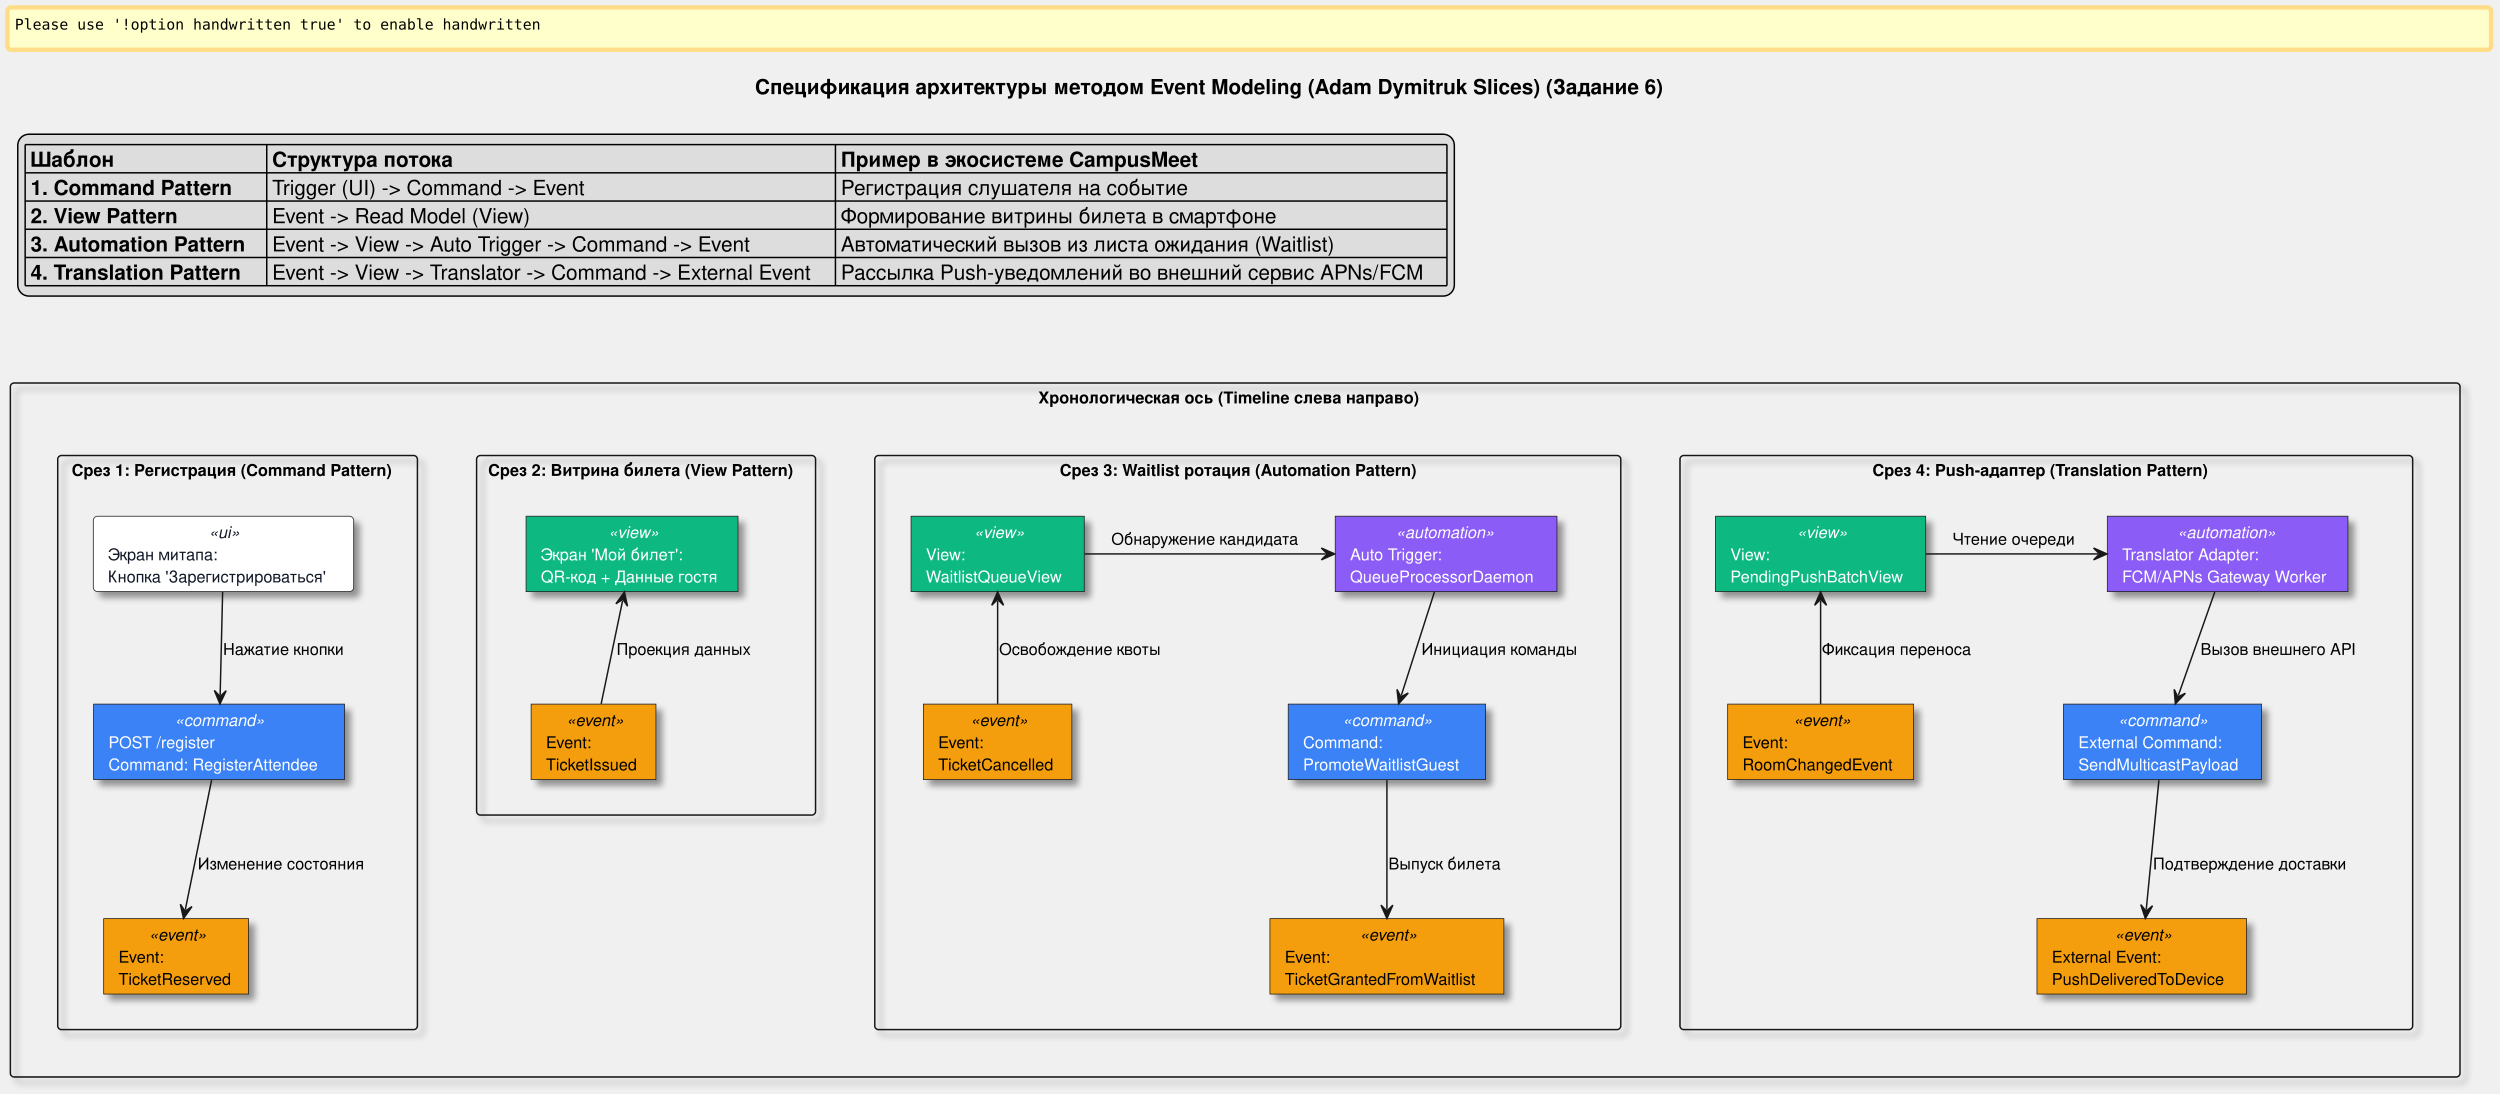
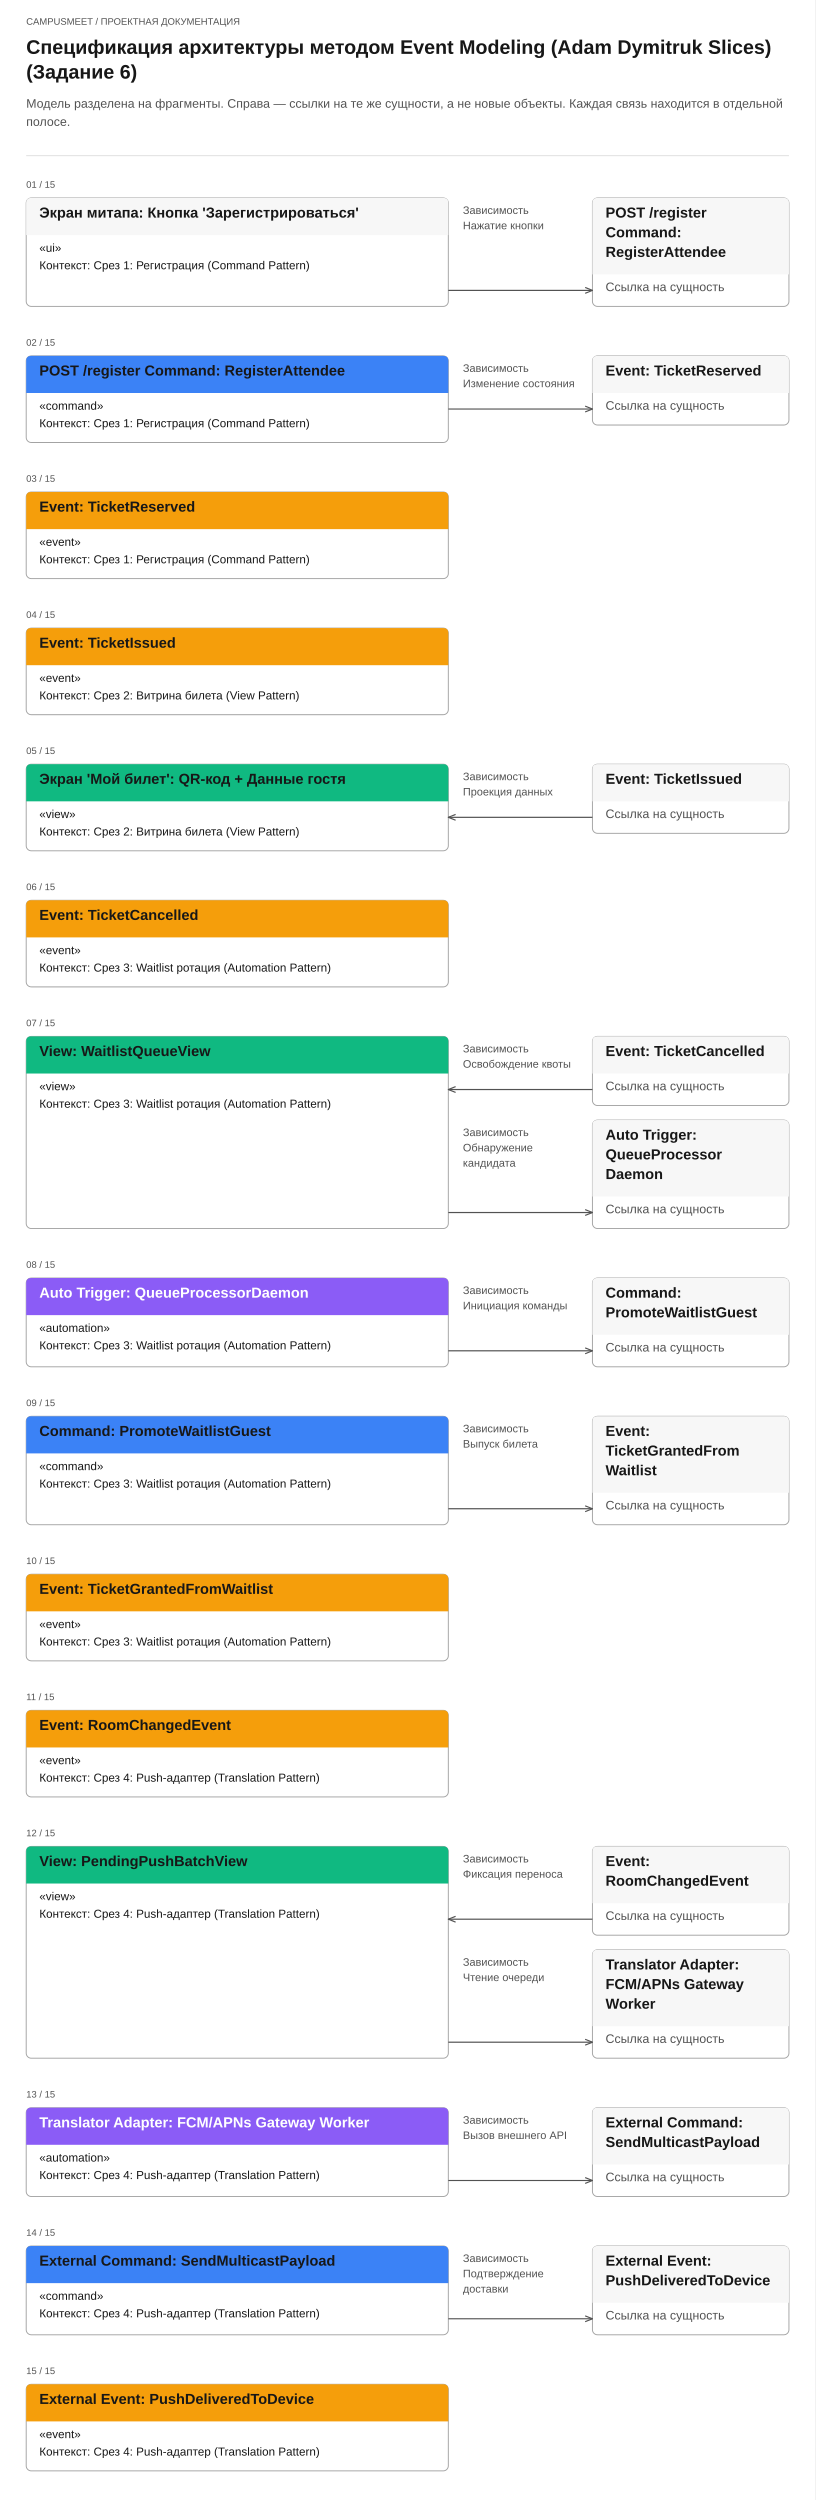
- <svg xmlns="http://www.w3.org/2000/svg" contentStyleType="text/css" data-diagram-type="DESCRIPTION" height="739px" preserveAspectRatio="none" style="width:1689px;height:739px;background:#FFFFFF;" version="1.1" viewBox="0 0 1689 739" width="1689px" zoomAndPan="magnify">
-   <defs>
-     <filter height="300%" id="f1cz00x51yj31g" width="300%" x="-1" y="-1">
-       <feGaussianBlur result="blurOut" stdDeviation="2" />
-       <feColorMatrix in="blurOut" result="blurOut2" type="matrix" values="0 0 0 0 0 0 0 0 0 0 0 0 0 0 0 0 0 0 .4 0" />
-       <feOffset dx="4" dy="4" in="blurOut2" result="blurOut3" />
-       <feBlend in="SourceGraphic" in2="blurOut3" mode="normal" />
-     </filter>
-   </defs>
-   <g>
-     <rect fill="#FFFFCC" height="28.62" rx="2.5" ry="2.5" style="stroke:#FFDD88;stroke-width:3;" width="1678" x="5" y="5" />
-     <text fill="#000000" font-family="monospace" font-size="10" lengthAdjust="spacing" textLength="354" x="10" y="20">Please use '!option handwritten true' to enable handwritten</text>
-     <g class="title" data-source-line="40">
-       <text fill="#000000" font-family="'Helvetica, Arial, sans-serif'" font-size="14" font-weight="bold" lengthAdjust="spacing" textLength="639.84" x="510.08" y="63.586">Спецификация архитектуры методом Event Modeling (Adam Dymitruk Slices) (Задание 6)</text>
-     </g>
-     <g class="legend" data-source-line="42">
-       <rect fill="#DDDDDD" height="109.34" rx="7.5" ry="7.5" style="stroke:#000000;stroke-width:1;" width="970.55" x="12" y="90.688" />
-       <text fill="#000000" font-family="'Helvetica, Arial, sans-serif'" font-size="14" font-weight="bold" lengthAdjust="spacing" textLength="58.618" x="20.64" y="112.654">Шаблон</text>
-       <text fill="#000000" font-family="'Helvetica, Arial, sans-serif'" font-size="14" font-weight="bold" lengthAdjust="spacing" textLength="128.071" x="183.851" y="112.654">Структура потока</text>
-       <text fill="#000000" font-family="'Helvetica, Arial, sans-serif'" font-size="14" font-weight="bold" lengthAdjust="spacing" textLength="252.937" x="568.066" y="112.654">Пример в экосистеме CampusMeet</text>
-       <text fill="#000000" font-family="'Helvetica, Arial, sans-serif'" font-size="14" lengthAdjust="spacing" textLength="3.64" x="17" y="131.722"> </text>
-       <text fill="#000000" font-family="'Helvetica, Arial, sans-serif'" font-size="14" font-weight="bold" lengthAdjust="spacing" textLength="143.541" x="20.64" y="131.722">1. Command Pattern</text>
-       <text fill="#000000" font-family="'Helvetica, Arial, sans-serif'" font-size="14" lengthAdjust="spacing" textLength="3.64" x="164.181" y="131.722"> </text>
-       <text fill="#000000" font-family="'Helvetica, Arial, sans-serif'" font-size="14" lengthAdjust="spacing" textLength="219.799" x="183.851" y="131.722">Trigger (UI) -&gt; Command -&gt; Event</text>
-       <text fill="#000000" font-family="'Helvetica, Arial, sans-serif'" font-size="14" lengthAdjust="spacing" textLength="243.543" x="568.066" y="131.722">Регистрация слушателя на событие</text>
-       <text fill="#000000" font-family="'Helvetica, Arial, sans-serif'" font-size="14" lengthAdjust="spacing" textLength="3.64" x="17" y="150.79"> </text>
-       <text fill="#000000" font-family="'Helvetica, Arial, sans-serif'" font-size="14" font-weight="bold" lengthAdjust="spacing" textLength="105.798" x="20.64" y="150.79">2. View Pattern</text>
-       <text fill="#000000" font-family="'Helvetica, Arial, sans-serif'" font-size="14" lengthAdjust="spacing" textLength="3.64" x="126.438" y="150.79"> </text>
-       <text fill="#000000" font-family="'Helvetica, Arial, sans-serif'" font-size="14" lengthAdjust="spacing" textLength="177.239" x="183.851" y="150.79">Event -&gt; Read Model (View)</text>
-       <text fill="#000000" font-family="'Helvetica, Arial, sans-serif'" font-size="14" lengthAdjust="spacing" textLength="309.889" x="568.066" y="150.79">Формирование витрины билета в смартфоне</text>
-       <text fill="#000000" font-family="'Helvetica, Arial, sans-serif'" font-size="14" lengthAdjust="spacing" textLength="3.64" x="17" y="169.858"> </text>
-       <text fill="#000000" font-family="'Helvetica, Arial, sans-serif'" font-size="14" font-weight="bold" lengthAdjust="spacing" textLength="155.931" x="20.64" y="169.858">3. Automation Pattern</text>
-       <text fill="#000000" font-family="'Helvetica, Arial, sans-serif'" font-size="14" lengthAdjust="spacing" textLength="3.64" x="176.571" y="169.858"> </text>
-       <text fill="#000000" font-family="'Helvetica, Arial, sans-serif'" font-size="14" lengthAdjust="spacing" textLength="334.543" x="183.851" y="169.858">Event -&gt; View -&gt; Auto Trigger -&gt; Command -&gt; Event</text>
-       <text fill="#000000" font-family="'Helvetica, Arial, sans-serif'" font-size="14" lengthAdjust="spacing" textLength="352.687" x="568.066" y="169.858">Автоматический вызов из листа ожидания (Waitlist)</text>
-       <text fill="#000000" font-family="'Helvetica, Arial, sans-serif'" font-size="14" lengthAdjust="spacing" textLength="3.64" x="17" y="188.925"> </text>
-       <text fill="#000000" font-family="'Helvetica, Arial, sans-serif'" font-size="14" font-weight="bold" lengthAdjust="spacing" textLength="151.689" x="20.64" y="188.925">4. Translation Pattern</text>
-       <text fill="#000000" font-family="'Helvetica, Arial, sans-serif'" font-size="14" lengthAdjust="spacing" textLength="3.64" x="172.329" y="188.925"> </text>
-       <text fill="#000000" font-family="'Helvetica, Arial, sans-serif'" font-size="14" lengthAdjust="spacing" textLength="376.935" x="183.851" y="188.925">Event -&gt; View -&gt; Translator -&gt; Command -&gt; External Event</text>
-       <text fill="#000000" font-family="'Helvetica, Arial, sans-serif'" font-size="14" lengthAdjust="spacing" textLength="405.844" x="568.066" y="188.925">Рассылка Push-уведомлений во внешний сервис APNs/FCM</text>
-       <line style="stroke:#000000;stroke-width:1;" x1="17" x2="977.55" y1="97.688" y2="97.688" />
-       <line style="stroke:#000000;stroke-width:1;" x1="17" x2="977.55" y1="116.756" y2="116.756" />
-       <line style="stroke:#000000;stroke-width:1;" x1="17" x2="977.55" y1="135.824" y2="135.824" />
-       <line style="stroke:#000000;stroke-width:1;" x1="17" x2="977.55" y1="154.892" y2="154.892" />
-       <line style="stroke:#000000;stroke-width:1;" x1="17" x2="977.55" y1="173.96" y2="173.96" />
-       <line style="stroke:#000000;stroke-width:1;" x1="17" x2="977.55" y1="193.028" y2="193.028" />
-       <line style="stroke:#000000;stroke-width:1;" x1="17" x2="17" y1="97.688" y2="193.028" />
-       <line style="stroke:#000000;stroke-width:1;" x1="180.211" x2="180.211" y1="97.688" y2="193.028" />
-       <line style="stroke:#000000;stroke-width:1;" x1="564.426" x2="564.426" y1="97.688" y2="193.028" />
-       <line style="stroke:#000000;stroke-width:1;" x1="977.55" x2="977.55" y1="97.688" y2="193.028" />
-     </g>
-     <g class="cluster" data-qualified-name="............... ... .Timeline ..... ........" data-source-line="50" id="ent0002">
-       <rect fill="none" filter="url(#f1cz00x51yj31g)" height="468.84" rx="2.5" ry="2.5" style="stroke:#181818;stroke-width:1;" width="1655" x="7" y="258.757" />
-       <text fill="#000000" font-family="'Helvetica, Arial, sans-serif'" font-size="11" font-weight="bold" lengthAdjust="spacing" textLength="265.912" x="701.544" y="272.516">Хронологическая ось (Timeline слева направо)</text>
-     </g>
-     <g class="cluster" data-qualified-name="............... ... .Timeline ..... .........S1" data-source-line="53" id="ent0003">
-       <rect fill="none" filter="url(#f1cz00x51yj31g)" height="387.84" rx="2.5" ry="2.5" style="stroke:#181818;stroke-width:1;" width="243" x="39" y="307.757" />
-       <text fill="#000000" font-family="'Helvetica, Arial, sans-serif'" font-size="11" font-weight="bold" lengthAdjust="spacing" textLength="224.123" x="48.438" y="321.516">Срез 1: Регистрация (Command Pattern)</text>
-     </g>
-     <g class="cluster" data-qualified-name="............... ... .Timeline ..... .........S2" data-source-line="63" id="ent0009">
-       <rect fill="none" filter="url(#f1cz00x51yj31g)" height="242.89" rx="2.5" ry="2.5" style="stroke:#181818;stroke-width:1;" width="229" x="322" y="307.757" />
-       <text fill="#000000" font-family="'Helvetica, Arial, sans-serif'" font-size="11" font-weight="bold" lengthAdjust="spacing" textLength="213.421" x="329.79" y="321.516">Срез 2: Витрина билета (View Pattern)</text>
-     </g>
-     <g class="cluster" data-qualified-name="............... ... .Timeline ..... .........S3" data-source-line="71" id="ent0014">
-       <rect fill="none" filter="url(#f1cz00x51yj31g)" height="387.84" rx="2.5" ry="2.5" style="stroke:#181818;stroke-width:1;" width="504" x="591" y="307.757" />
-       <text fill="#000000" font-family="'Helvetica, Arial, sans-serif'" font-size="11" font-weight="bold" lengthAdjust="spacing" textLength="254.021" x="715.989" y="321.516">Срез 3: Waitlist ротация (Automation Pattern)</text>
-     </g>
-     <g class="cluster" data-qualified-name="............... ... .Timeline ..... .........S4" data-source-line="85" id="ent0025">
-       <rect fill="none" filter="url(#f1cz00x51yj31g)" height="387.84" rx="2.5" ry="2.5" style="stroke:#181818;stroke-width:1;" width="495" x="1135" y="307.757" />
-       <text fill="#000000" font-family="'Helvetica, Arial, sans-serif'" font-size="11" font-weight="bold" lengthAdjust="spacing" textLength="234.936" x="1265.032" y="321.516">Срез 4: Push-адаптер (Translation Pattern)</text>
-     </g>
-     <g class="entity" data-qualified-name="............... ... .Timeline ..... .........S1.UI1" data-source-line="54" id="ent0004">
-       <rect fill="#FFFFFF" filter="url(#f1cz00x51yj31g)" height="50.946" rx="3" ry="3" style="stroke:#181818;stroke-width:0.5;" width="175.935" x="63.03" y="348.757" />
-       <text fill="#111827" font-family="'Helvetica, Arial, sans-serif'" font-size="11" font-style="italic" lengthAdjust="spacing" textLength="19.701" x="141.147" y="363.516">«ui»</text>
-       <text fill="#111827" font-family="'Helvetica, Arial, sans-serif'" font-size="11" lengthAdjust="spacing" textLength="77.615" x="73.03" y="378.498">Экран митапа:</text>
-       <text fill="#111827" font-family="'Helvetica, Arial, sans-serif'" font-size="11" lengthAdjust="spacing" textLength="155.935" x="73.03" y="393.48">Кнопка 'Зарегистрироваться'</text>
-     </g>
-     <g class="entity" data-qualified-name="............... ... .Timeline ..... .........S1.CMD1" data-source-line="55" id="ent0005">
-       <rect fill="#3B82F6" filter="url(#f1cz00x51yj31g)" height="50.946" style="stroke:#181818;stroke-width:0.5;" width="169.5" x="63.25" y="475.707" />
-       <text fill="#FFFFFF" font-family="'Helvetica, Arial, sans-serif'" font-size="11" font-style="italic" lengthAdjust="spacing" textLength="59.906" x="118.047" y="490.466">«command»</text>
-       <text fill="#FFFFFF" font-family="'Helvetica, Arial, sans-serif'" font-size="11" lengthAdjust="spacing" textLength="74.689" x="73.25" y="505.448">POST /register</text>
-       <text fill="#FFFFFF" font-family="'Helvetica, Arial, sans-serif'" font-size="11" lengthAdjust="spacing" textLength="149.5" x="73.25" y="520.43">Command: RegisterAttendee</text>
-     </g>
-     <g class="entity" data-qualified-name="............... ... .Timeline ..... .........S1.EVT1" data-source-line="56" id="ent0006">
-       <rect fill="#F59E0B" filter="url(#f1cz00x51yj31g)" height="50.946" style="stroke:#181818;stroke-width:0.5;" width="97.901" x="70.05" y="620.648" />
-       <text fill="#000000" font-family="'Helvetica, Arial, sans-serif'" font-size="11" font-style="italic" lengthAdjust="spacing" textLength="36.63" x="100.686" y="635.406">«event»</text>
-       <text fill="#000000" font-family="'Helvetica, Arial, sans-serif'" font-size="11" lengthAdjust="spacing" textLength="31.625" x="80.05" y="650.388">Event:</text>
-       <text fill="#000000" font-family="'Helvetica, Arial, sans-serif'" font-size="11" lengthAdjust="spacing" textLength="77.901" x="80.05" y="665.37">TicketReserved</text>
-     </g>
-     <g class="entity" data-qualified-name="............... ... .Timeline ..... .........S2.EVT2" data-source-line="64" id="ent0010">
-       <rect fill="#F59E0B" filter="url(#f1cz00x51yj31g)" height="50.946" style="stroke:#181818;stroke-width:0.5;" width="84.317" x="358.84" y="475.707" />
-       <text fill="#000000" font-family="'Helvetica, Arial, sans-serif'" font-size="11" font-style="italic" lengthAdjust="spacing" textLength="36.63" x="382.683" y="490.466">«event»</text>
-       <text fill="#000000" font-family="'Helvetica, Arial, sans-serif'" font-size="11" lengthAdjust="spacing" textLength="31.625" x="368.84" y="505.448">Event:</text>
-       <text fill="#000000" font-family="'Helvetica, Arial, sans-serif'" font-size="11" lengthAdjust="spacing" textLength="64.317" x="368.84" y="520.43">TicketIssued</text>
-     </g>
-     <g class="entity" data-qualified-name="............... ... .Timeline ..... .........S2.VIEW1" data-source-line="65" id="ent0011">
-       <rect fill="#10B981" filter="url(#f1cz00x51yj31g)" height="50.946" style="stroke:#181818;stroke-width:0.5;" width="143.188" x="355.41" y="348.757" />
-       <text fill="#FFFFFF" font-family="'Helvetica, Arial, sans-serif'" font-size="11" font-style="italic" lengthAdjust="spacing" textLength="31.911" x="411.049" y="363.516">«view»</text>
-       <text fill="#FFFFFF" font-family="'Helvetica, Arial, sans-serif'" font-size="11" lengthAdjust="spacing" textLength="100.506" x="365.41" y="378.498">Экран 'Мой билет':</text>
-       <text fill="#FFFFFF" font-family="'Helvetica, Arial, sans-serif'" font-size="11" lengthAdjust="spacing" textLength="123.188" x="365.41" y="393.48">QR-код + Данные гостя</text>
-     </g>
-     <g class="entity" data-qualified-name="............... ... .Timeline ..... .........S3.EVT3" data-source-line="72" id="ent0015">
-       <rect fill="#F59E0B" filter="url(#f1cz00x51yj31g)" height="50.946" style="stroke:#181818;stroke-width:0.5;" width="100.332" x="623.83" y="475.707" />
-       <text fill="#000000" font-family="'Helvetica, Arial, sans-serif'" font-size="11" font-style="italic" lengthAdjust="spacing" textLength="36.63" x="655.681" y="490.466">«event»</text>
-       <text fill="#000000" font-family="'Helvetica, Arial, sans-serif'" font-size="11" lengthAdjust="spacing" textLength="31.625" x="633.83" y="505.448">Event:</text>
-       <text fill="#000000" font-family="'Helvetica, Arial, sans-serif'" font-size="11" lengthAdjust="spacing" textLength="80.332" x="633.83" y="520.43">TicketCancelled</text>
-     </g>
-     <g class="entity" data-qualified-name="............... ... .Timeline ..... .........S3.VIEW2" data-source-line="73" id="ent0016">
-       <rect fill="#10B981" filter="url(#f1cz00x51yj31g)" height="50.946" style="stroke:#181818;stroke-width:0.5;" width="117.008" x="615.5" y="348.757" />
-       <text fill="#FFFFFF" font-family="'Helvetica, Arial, sans-serif'" font-size="11" font-style="italic" lengthAdjust="spacing" textLength="31.911" x="658.049" y="363.516">«view»</text>
-       <text fill="#FFFFFF" font-family="'Helvetica, Arial, sans-serif'" font-size="11" lengthAdjust="spacing" textLength="27.236" x="625.5" y="378.498">View:</text>
-       <text fill="#FFFFFF" font-family="'Helvetica, Arial, sans-serif'" font-size="11" lengthAdjust="spacing" textLength="97.008" x="625.5" y="393.48">WaitlistQueueView</text>
-     </g>
-     <g class="entity" data-qualified-name="............... ... .Timeline ..... .........S3.AUTO1" data-source-line="74" id="ent0017">
-       <rect fill="#8B5CF6" filter="url(#f1cz00x51yj31g)" height="50.946" style="stroke:#181818;stroke-width:0.5;" width="149.81" x="902.09" y="348.757" />
-       <text fill="#FFFFFF" font-family="'Helvetica, Arial, sans-serif'" font-size="11" font-style="italic" lengthAdjust="spacing" textLength="67.88" x="943.055" y="363.516">«automation»</text>
-       <text fill="#FFFFFF" font-family="'Helvetica, Arial, sans-serif'" font-size="11" lengthAdjust="spacing" textLength="68.034" x="912.09" y="378.498">Auto Trigger:</text>
-       <text fill="#FFFFFF" font-family="'Helvetica, Arial, sans-serif'" font-size="11" lengthAdjust="spacing" textLength="129.81" x="912.09" y="393.48">QueueProcessorDaemon</text>
-     </g>
-     <g class="entity" data-qualified-name="............... ... .Timeline ..... .........S3.CMD2" data-source-line="75" id="ent0018">
-       <rect fill="#3B82F6" filter="url(#f1cz00x51yj31g)" height="50.946" style="stroke:#181818;stroke-width:0.5;" width="133.343" x="870.33" y="475.707" />
-       <text fill="#FFFFFF" font-family="'Helvetica, Arial, sans-serif'" font-size="11" font-style="italic" lengthAdjust="spacing" textLength="59.906" x="907.049" y="490.466">«command»</text>
-       <text fill="#FFFFFF" font-family="'Helvetica, Arial, sans-serif'" font-size="11" lengthAdjust="spacing" textLength="56.859" x="880.33" y="505.448">Command:</text>
-       <text fill="#FFFFFF" font-family="'Helvetica, Arial, sans-serif'" font-size="11" lengthAdjust="spacing" textLength="113.343" x="880.33" y="520.43">PromoteWaitlistGuest</text>
-     </g>
-     <g class="entity" data-qualified-name="............... ... .Timeline ..... .........S3.EVT4" data-source-line="76" id="ent0019">
-       <rect fill="#F59E0B" filter="url(#f1cz00x51yj31g)" height="50.946" style="stroke:#181818;stroke-width:0.5;" width="158.06" x="857.97" y="620.648" />
-       <text fill="#000000" font-family="'Helvetica, Arial, sans-serif'" font-size="11" font-style="italic" lengthAdjust="spacing" textLength="36.63" x="918.685" y="635.406">«event»</text>
-       <text fill="#000000" font-family="'Helvetica, Arial, sans-serif'" font-size="11" lengthAdjust="spacing" textLength="31.625" x="867.97" y="650.388">Event:</text>
-       <text fill="#000000" font-family="'Helvetica, Arial, sans-serif'" font-size="11" lengthAdjust="spacing" textLength="138.06" x="867.97" y="665.37">TicketGrantedFromWaitlist</text>
-     </g>
-     <g class="entity" data-qualified-name="............... ... .Timeline ..... .........S4.EVT5" data-source-line="86" id="ent0026">
-       <rect fill="#F59E0B" filter="url(#f1cz00x51yj31g)" height="50.946" style="stroke:#181818;stroke-width:0.5;" width="125.566" x="1167.22" y="475.707" />
-       <text fill="#000000" font-family="'Helvetica, Arial, sans-serif'" font-size="11" font-style="italic" lengthAdjust="spacing" textLength="36.63" x="1211.688" y="490.466">«event»</text>
-       <text fill="#000000" font-family="'Helvetica, Arial, sans-serif'" font-size="11" lengthAdjust="spacing" textLength="31.625" x="1177.22" y="505.448">Event:</text>
-       <text fill="#000000" font-family="'Helvetica, Arial, sans-serif'" font-size="11" lengthAdjust="spacing" textLength="105.566" x="1177.22" y="520.43">RoomChangedEvent</text>
-     </g>
-     <g class="entity" data-qualified-name="............... ... .Timeline ..... .........S4.VIEW3" data-source-line="87" id="ent0027">
-       <rect fill="#10B981" filter="url(#f1cz00x51yj31g)" height="50.946" style="stroke:#181818;stroke-width:0.5;" width="142" x="1159" y="348.757" />
-       <text fill="#FFFFFF" font-family="'Helvetica, Arial, sans-serif'" font-size="11" font-style="italic" lengthAdjust="spacing" textLength="31.911" x="1214.045" y="363.516">«view»</text>
-       <text fill="#FFFFFF" font-family="'Helvetica, Arial, sans-serif'" font-size="11" lengthAdjust="spacing" textLength="27.236" x="1169" y="378.498">View:</text>
-       <text fill="#FFFFFF" font-family="'Helvetica, Arial, sans-serif'" font-size="11" lengthAdjust="spacing" textLength="122" x="1169" y="393.48">PendingPushBatchView</text>
-     </g>
-     <g class="entity" data-qualified-name="............... ... .Timeline ..... .........S4.TRANS1" data-source-line="88" id="ent0028">
-       <rect fill="#8B5CF6" filter="url(#f1cz00x51yj31g)" height="50.946" style="stroke:#181818;stroke-width:0.5;" width="162.592" x="1423.7" y="348.757" />
-       <text fill="#FFFFFF" font-family="'Helvetica, Arial, sans-serif'" font-size="11" font-style="italic" lengthAdjust="spacing" textLength="67.88" x="1471.056" y="363.516">«automation»</text>
-       <text fill="#FFFFFF" font-family="'Helvetica, Arial, sans-serif'" font-size="11" lengthAdjust="spacing" textLength="100.33" x="1433.7" y="378.498">Translator Adapter:</text>
-       <text fill="#FFFFFF" font-family="'Helvetica, Arial, sans-serif'" font-size="11" lengthAdjust="spacing" textLength="142.592" x="1433.7" y="393.48">FCM/APNs Gateway Worker</text>
-     </g>
-     <g class="entity" data-qualified-name="............... ... .Timeline ..... .........S4.CMD3" data-source-line="89" id="ent0029">
-       <rect fill="#3B82F6" filter="url(#f1cz00x51yj31g)" height="50.946" style="stroke:#181818;stroke-width:0.5;" width="133.783" x="1394.11" y="475.707" />
-       <text fill="#FFFFFF" font-family="'Helvetica, Arial, sans-serif'" font-size="11" font-style="italic" lengthAdjust="spacing" textLength="59.906" x="1431.049" y="490.466">«command»</text>
-       <text fill="#FFFFFF" font-family="'Helvetica, Arial, sans-serif'" font-size="11" lengthAdjust="spacing" textLength="102.178" x="1404.11" y="505.448">External Command:</text>
-       <text fill="#FFFFFF" font-family="'Helvetica, Arial, sans-serif'" font-size="11" lengthAdjust="spacing" textLength="113.783" x="1404.11" y="520.43">SendMulticastPayload</text>
-     </g>
-     <g class="entity" data-qualified-name="............... ... .Timeline ..... .........S4.EVT6" data-source-line="90" id="ent0030">
-       <rect fill="#F59E0B" filter="url(#f1cz00x51yj31g)" height="50.946" style="stroke:#181818;stroke-width:0.5;" width="141.648" x="1376.18" y="620.648" />
-       <text fill="#000000" font-family="'Helvetica, Arial, sans-serif'" font-size="11" font-style="italic" lengthAdjust="spacing" textLength="36.63" x="1428.689" y="635.406">«event»</text>
-       <text fill="#000000" font-family="'Helvetica, Arial, sans-serif'" font-size="11" lengthAdjust="spacing" textLength="76.944" x="1386.18" y="650.388">External Event:</text>
-       <text fill="#000000" font-family="'Helvetica, Arial, sans-serif'" font-size="11" lengthAdjust="spacing" textLength="121.648" x="1386.18" y="665.37">PushDeliveredToDevice</text>
-     </g>
-     <g class="link" data-entity-1="ent0004" data-entity-2="ent0005" data-link-type="dependency" data-source-line="58" id="lnk7">
-       <path d="M150.41,399.918 C149.88,421.827 149.265,447.659 148.735,469.549" fill="none" id="UI1-to-CMD1" style="stroke:#181818;stroke-width:1;" />
-       <polygon fill="#181818" points="148.59,475.548,152.807,466.647,148.711,470.549,144.809,466.453,148.59,475.548" style="stroke:#181818;stroke-width:1;" />
-       <text fill="#000000" font-family="'Helvetica, Arial, sans-serif'" font-size="11" lengthAdjust="spacing" textLength="88.087" x="150.68" y="442.466">Нажатие кнопки</text>
-     </g>
-     <g class="link" data-entity-1="ent0005" data-entity-2="ent0006" data-link-type="dependency" data-source-line="59" id="lnk8">
-       <path d="M142.95,527.077 C137.63,553.317 130.483,588.497 125.183,614.627" fill="none" id="CMD1-to-EVT1" style="stroke:#181818;stroke-width:1;" />
-       <polygon fill="#181818" points="123.99,620.508,129.699,612.482,124.984,615.607,121.859,610.892,123.99,620.508" style="stroke:#181818;stroke-width:1;" />
-       <text fill="#000000" font-family="'Helvetica, Arial, sans-serif'" font-size="11" lengthAdjust="spacing" textLength="118.821" x="133.63" y="587.406">Изменение состояния</text>
-     </g>
-     <g class="link" data-entity-1="ent0011" data-entity-2="ent0010" data-link-type="dependency" data-source-line="67" id="lnk13">
-       <path d="M420.64,405.792 C416.09,427.702 410.68,453.658 406.13,475.548" fill="none" id="VIEW1-backto-EVT2" style="stroke:#181818;stroke-width:1;" />
-       <polygon fill="#181818" points="421.86,399.918,416.114,407.916,420.843,404.813,423.947,409.543,421.86,399.918" style="stroke:#181818;stroke-width:1;" />
-       <text fill="#000000" font-family="'Helvetica, Arial, sans-serif'" font-size="11" lengthAdjust="spacing" textLength="96.227" x="416.56" y="442.466">Проекция данных</text>
-     </g>
-     <g class="link" data-entity-1="ent0016" data-entity-2="ent0015" data-link-type="dependency" data-source-line="78" id="lnk21">
-       <path d="M674,405.918 C674,427.827 674,453.658 674,475.548" fill="none" id="VIEW2-backto-EVT3" style="stroke:#181818;stroke-width:1;" />
-       <polygon fill="#181818" points="674,399.918,670,408.918,674,404.918,678,408.918,674,399.918" style="stroke:#181818;stroke-width:1;" />
-       <text fill="#000000" font-family="'Helvetica, Arial, sans-serif'" font-size="11" lengthAdjust="spacing" textLength="115.268" x="675" y="442.466">Освобождение квоты</text>
-     </g>
-     <g class="link" data-entity-1="ent0016" data-entity-2="ent0017" data-link-type="dependency" data-source-line="79" id="lnk22">
-       <path d="M732.78,374.238 C780.97,374.238 843.49,374.238 895.69,374.238" fill="none" id="VIEW2-to-AUTO1" style="stroke:#181818;stroke-width:1;" />
-       <polygon fill="#181818" points="901.69,374.238,892.69,370.238,896.69,374.238,892.69,378.238,901.69,374.238" style="stroke:#181818;stroke-width:1;" />
-       <text fill="#000000" font-family="'Helvetica, Arial, sans-serif'" font-size="11" lengthAdjust="spacing" textLength="133.253" x="750.8" y="367.996">Обнаружение кандидата</text>
-     </g>
-     <g class="link" data-entity-1="ent0017" data-entity-2="ent0018" data-link-type="dependency" data-source-line="80" id="lnk23">
-       <path d="M969.1,399.918 C962.08,421.827 953.717,447.943 946.717,469.833" fill="none" id="AUTO1-to-CMD2" style="stroke:#181818;stroke-width:1;" />
-       <polygon fill="#181818" points="944.89,475.548,951.441,468.193,946.413,470.785,943.821,465.757,944.89,475.548" style="stroke:#181818;stroke-width:1;" />
-       <text fill="#000000" font-family="'Helvetica, Arial, sans-serif'" font-size="11" lengthAdjust="spacing" textLength="113.068" x="960.39" y="442.466">Инициация команды</text>
-     </g>
-     <g class="link" data-entity-1="ent0018" data-entity-2="ent0019" data-link-type="dependency" data-source-line="81" id="lnk24">
-       <path d="M937,527.077 C937,553.317 937,588.378 937,614.508" fill="none" id="CMD2-to-EVT4" style="stroke:#181818;stroke-width:1;" />
-       <polygon fill="#181818" points="937,620.508,941,611.508,937,615.508,933,611.508,937,620.508" style="stroke:#181818;stroke-width:1;" />
-       <text fill="#000000" font-family="'Helvetica, Arial, sans-serif'" font-size="11" lengthAdjust="spacing" textLength="79.034" x="938" y="587.406">Выпуск билета</text>
-     </g>
-     <g class="link" data-entity-1="ent0027" data-entity-2="ent0026" data-link-type="dependency" data-source-line="92" id="lnk32">
-       <path d="M1230,405.918 C1230,427.827 1230,453.658 1230,475.548" fill="none" id="VIEW3-backto-EVT5" style="stroke:#181818;stroke-width:1;" />
-       <polygon fill="#181818" points="1230,399.918,1226,408.918,1230,404.918,1234,408.918,1230,399.918" style="stroke:#181818;stroke-width:1;" />
-       <text fill="#000000" font-family="'Helvetica, Arial, sans-serif'" font-size="11" lengthAdjust="spacing" textLength="106.27" x="1231" y="442.466">Фиксация переноса</text>
-     </g>
-     <g class="link" data-entity-1="ent0027" data-entity-2="ent0028" data-link-type="dependency" data-source-line="93" id="lnk33">
-       <path d="M1301.18,374.238 C1338.58,374.238 1378.58,374.238 1417.42,374.238" fill="none" id="VIEW3-to-TRANS1" style="stroke:#181818;stroke-width:1;" />
-       <polygon fill="#181818" points="1423.42,374.238,1414.42,370.238,1418.42,374.238,1414.42,378.238,1423.42,374.238" style="stroke:#181818;stroke-width:1;" />
-       <text fill="#000000" font-family="'Helvetica, Arial, sans-serif'" font-size="11" lengthAdjust="spacing" textLength="86.415" x="1319.35" y="367.996">Чтение очереди</text>
-     </g>
-     <g class="link" data-entity-1="ent0028" data-entity-2="ent0029" data-link-type="dependency" data-source-line="94" id="lnk34">
-       <path d="M1496.31,399.918 C1488.59,421.827 1479.373,447.998 1471.663,469.888" fill="none" id="TRANS1-to-CMD3" style="stroke:#181818;stroke-width:1;" />
-       <polygon fill="#181818" points="1469.67,475.548,1476.433,468.387,1471.331,470.832,1468.887,465.73,1469.67,475.548" style="stroke:#181818;stroke-width:1;" />
-       <text fill="#000000" font-family="'Helvetica, Arial, sans-serif'" font-size="11" lengthAdjust="spacing" textLength="109.757" x="1486.63" y="442.466">Вызов внешнего API</text>
-     </g>
-     <g class="link" data-entity-1="ent0029" data-entity-2="ent0030" data-link-type="dependency" data-source-line="95" id="lnk35">
-       <path d="M1458.56,527.077 C1455.99,553.317 1452.555,588.406 1449.995,614.536" fill="none" id="CMD3-to-EVT6" style="stroke:#181818;stroke-width:1;" />
-       <polygon fill="#181818" points="1449.41,620.508,1454.268,611.94,1449.898,615.531,1446.307,611.16,1449.41,620.508" style="stroke:#181818;stroke-width:1;" />
-       <text fill="#000000" font-family="'Helvetica, Arial, sans-serif'" font-size="11" lengthAdjust="spacing" textLength="137.675" x="1454.58" y="587.406">Подтверждение доставки</text>
-     </g>
-   </g>
+ <svg xmlns="http://www.w3.org/2000/svg" width="1120" role="img" height="3435" viewBox="0 0 1120 3435" data-layout="fixed-lanes-v1">
+   <rect x="0" y="0" width="1120" height="3435" fill="white" />
+   <text x="36" y="34.0" font-family="Arial, Helvetica, sans-serif" font-size="13" fill="#525252">CAMPUSMEET / ПРОЕКТНАЯ ДОКУМЕНТАЦИЯ</text>
+   <text x="36" y="74" font-family="Arial, Helvetica, sans-serif" font-size="27" fill="#171717" font-weight="bold">Спецификация архитектуры методом Event Modeling (Adam Dymitruk Slices)</text>
+   <text x="36" y="108" font-family="Arial, Helvetica, sans-serif" font-size="27" fill="#171717" font-weight="bold">(Задание 6)</text>
+   <text x="36" y="148" font-family="Arial, Helvetica, sans-serif" font-size="17" fill="#525252">Модель разделена на фрагменты. Справа — ссылки на те же сущности, а не новые объекты. Каждая связь находится в отдельной</text>
+   <text x="36" y="173" font-family="Arial, Helvetica, sans-serif" font-size="17" fill="#525252">полосе.</text>
+   <line x1="36" y1="214" x2="1084" y2="214" stroke="#d4d4d4" />
+   <text x="36" y="258.0" font-family="Arial, Helvetica, sans-serif" font-size="13" fill="#525252">01 / 15</text>
+   <rect x="36" y="272" width="580" height="149" rx="7" fill="white" stroke="#a3a3a3" stroke-width="1.3" />
+   <path d="M 43,272 H 609 Q 616,272 616,279 V 323 H 36 V 279 Q 36,272 43,272" fill="#f7f7f7" />
+   <text x="54" y="299" font-family="Arial, Helvetica, sans-serif" font-size="20" fill="#171717" font-weight="bold">Экран митапа: Кнопка 'Зарегистрироваться'</text>
+   <text x="54" y="346" font-family="Arial, Helvetica, sans-serif" font-size="16" fill="#171717">«ui»</text>
+   <text x="54" y="370" font-family="Arial, Helvetica, sans-serif" font-size="16" fill="#171717">Контекст: Срез 1: Регистрация (Command Pattern)</text>
+   <rect x="814" y="272" width="270" height="149" rx="7" fill="white" stroke="#a3a3a3" stroke-width="1.3" />
+   <path d="M 821,272 H 1077 Q 1084,272 1084,279 V 377 H 814 V 279 Q 814,272 821,272" fill="#f7f7f7" />
+   <text x="832" y="299" font-family="Arial, Helvetica, sans-serif" font-size="20" fill="#171717" font-weight="bold">POST /register</text>
+   <text x="832" y="326" font-family="Arial, Helvetica, sans-serif" font-size="20" fill="#171717" font-weight="bold">Command:</text>
+   <text x="832" y="353" font-family="Arial, Helvetica, sans-serif" font-size="20" fill="#171717" font-weight="bold">RegisterAttendee</text>
+   <text x="832" y="400" font-family="Arial, Helvetica, sans-serif" font-size="17" fill="#525252">Ссылка на сущность</text>
+   <polyline points="616,399 814,399" fill="none" stroke="#525252" stroke-width="1.6" stroke-linejoin="round" />
+   <polyline points="804,395 814,399 804,403" fill="none" stroke="#525252" stroke-width="1.6" stroke-linejoin="round" />
+   <text x="636" y="294" font-family="Arial, Helvetica, sans-serif" font-size="15" fill="#525252">Зависимость</text>
+   <text x="636" y="315" font-family="Arial, Helvetica, sans-serif" font-size="15" fill="#525252">Нажатие кнопки</text>
+   <text x="36" y="475.0" font-family="Arial, Helvetica, sans-serif" font-size="13" fill="#525252">02 / 15</text>
+   <rect x="36" y="489" width="580" height="119" rx="7" fill="white" stroke="#a3a3a3" stroke-width="1.3" />
+   <path d="M 43,489 H 609 Q 616,489 616,496 V 540 H 36 V 496 Q 36,489 43,489" fill="#3B82F6" />
+   <text x="54" y="516" font-family="Arial, Helvetica, sans-serif" font-size="20" fill="#171717" font-weight="bold">POST /register Command: RegisterAttendee</text>
+   <text x="54" y="563" font-family="Arial, Helvetica, sans-serif" font-size="16" fill="#171717">«command»</text>
+   <text x="54" y="587" font-family="Arial, Helvetica, sans-serif" font-size="16" fill="#171717">Контекст: Срез 1: Регистрация (Command Pattern)</text>
+   <rect x="814" y="489" width="270" height="95" rx="7" fill="white" stroke="#a3a3a3" stroke-width="1.3" />
+   <path d="M 821,489 H 1077 Q 1084,489 1084,496 V 540 H 814 V 496 Q 814,489 821,489" fill="#f7f7f7" />
+   <text x="832" y="516" font-family="Arial, Helvetica, sans-serif" font-size="20" fill="#171717" font-weight="bold">Event: TicketReserved</text>
+   <text x="832" y="563" font-family="Arial, Helvetica, sans-serif" font-size="17" fill="#525252">Ссылка на сущность</text>
+   <polyline points="616,562 814,562" fill="none" stroke="#525252" stroke-width="1.6" stroke-linejoin="round" />
+   <polyline points="804,558 814,562 804,566" fill="none" stroke="#525252" stroke-width="1.6" stroke-linejoin="round" />
+   <text x="636" y="511" font-family="Arial, Helvetica, sans-serif" font-size="15" fill="#525252">Зависимость</text>
+   <text x="636" y="532" font-family="Arial, Helvetica, sans-serif" font-size="15" fill="#525252">Изменение состояния</text>
+   <text x="36" y="662.0" font-family="Arial, Helvetica, sans-serif" font-size="13" fill="#525252">03 / 15</text>
+   <rect x="36" y="676" width="580" height="119" rx="7" fill="white" stroke="#a3a3a3" stroke-width="1.3" />
+   <path d="M 43,676 H 609 Q 616,676 616,683 V 727 H 36 V 683 Q 36,676 43,676" fill="#F59E0B" />
+   <text x="54" y="703" font-family="Arial, Helvetica, sans-serif" font-size="20" fill="#171717" font-weight="bold">Event: TicketReserved</text>
+   <text x="54" y="750" font-family="Arial, Helvetica, sans-serif" font-size="16" fill="#171717">«event»</text>
+   <text x="54" y="774" font-family="Arial, Helvetica, sans-serif" font-size="16" fill="#171717">Контекст: Срез 1: Регистрация (Command Pattern)</text>
+   <text x="36" y="849.0" font-family="Arial, Helvetica, sans-serif" font-size="13" fill="#525252">04 / 15</text>
+   <rect x="36" y="863" width="580" height="119" rx="7" fill="white" stroke="#a3a3a3" stroke-width="1.3" />
+   <path d="M 43,863 H 609 Q 616,863 616,870 V 914 H 36 V 870 Q 36,863 43,863" fill="#F59E0B" />
+   <text x="54" y="890" font-family="Arial, Helvetica, sans-serif" font-size="20" fill="#171717" font-weight="bold">Event: TicketIssued</text>
+   <text x="54" y="937" font-family="Arial, Helvetica, sans-serif" font-size="16" fill="#171717">«event»</text>
+   <text x="54" y="961" font-family="Arial, Helvetica, sans-serif" font-size="16" fill="#171717">Контекст: Срез 2: Витрина билета (View Pattern)</text>
+   <text x="36" y="1036.0" font-family="Arial, Helvetica, sans-serif" font-size="13" fill="#525252">05 / 15</text>
+   <rect x="36" y="1050" width="580" height="119" rx="7" fill="white" stroke="#a3a3a3" stroke-width="1.3" />
+   <path d="M 43,1050 H 609 Q 616,1050 616,1057 V 1101 H 36 V 1057 Q 36,1050 43,1050" fill="#10B981" />
+   <text x="54" y="1077" font-family="Arial, Helvetica, sans-serif" font-size="20" fill="#171717" font-weight="bold">Экран 'Мой билет': QR-код + Данные гостя</text>
+   <text x="54" y="1124" font-family="Arial, Helvetica, sans-serif" font-size="16" fill="#171717">«view»</text>
+   <text x="54" y="1148" font-family="Arial, Helvetica, sans-serif" font-size="16" fill="#171717">Контекст: Срез 2: Витрина билета (View Pattern)</text>
+   <rect x="814" y="1050" width="270" height="95" rx="7" fill="white" stroke="#a3a3a3" stroke-width="1.3" />
+   <path d="M 821,1050 H 1077 Q 1084,1050 1084,1057 V 1101 H 814 V 1057 Q 814,1050 821,1050" fill="#f7f7f7" />
+   <text x="832" y="1077" font-family="Arial, Helvetica, sans-serif" font-size="20" fill="#171717" font-weight="bold">Event: TicketIssued</text>
+   <text x="832" y="1124" font-family="Arial, Helvetica, sans-serif" font-size="17" fill="#525252">Ссылка на сущность</text>
+   <polyline points="616,1123 814,1123" fill="none" stroke="#525252" stroke-width="1.6" stroke-linejoin="round" />
+   <polyline points="626,1119 616,1123 626,1127" fill="none" stroke="#525252" stroke-width="1.6" stroke-linejoin="round" />
+   <text x="636" y="1072" font-family="Arial, Helvetica, sans-serif" font-size="15" fill="#525252">Зависимость</text>
+   <text x="636" y="1093" font-family="Arial, Helvetica, sans-serif" font-size="15" fill="#525252">Проекция данных</text>
+   <text x="36" y="1223.0" font-family="Arial, Helvetica, sans-serif" font-size="13" fill="#525252">06 / 15</text>
+   <rect x="36" y="1237" width="580" height="119" rx="7" fill="white" stroke="#a3a3a3" stroke-width="1.3" />
+   <path d="M 43,1237 H 609 Q 616,1237 616,1244 V 1288 H 36 V 1244 Q 36,1237 43,1237" fill="#F59E0B" />
+   <text x="54" y="1264" font-family="Arial, Helvetica, sans-serif" font-size="20" fill="#171717" font-weight="bold">Event: TicketCancelled</text>
+   <text x="54" y="1311" font-family="Arial, Helvetica, sans-serif" font-size="16" fill="#171717">«event»</text>
+   <text x="54" y="1335" font-family="Arial, Helvetica, sans-serif" font-size="16" fill="#171717">Контекст: Срез 3: Waitlist ротация (Automation Pattern)</text>
+   <text x="36" y="1410.0" font-family="Arial, Helvetica, sans-serif" font-size="13" fill="#525252">07 / 15</text>
+   <rect x="36" y="1424" width="580" height="264" rx="7" fill="white" stroke="#a3a3a3" stroke-width="1.3" />
+   <path d="M 43,1424 H 609 Q 616,1424 616,1431 V 1475 H 36 V 1431 Q 36,1424 43,1424" fill="#10B981" />
+   <text x="54" y="1451" font-family="Arial, Helvetica, sans-serif" font-size="20" fill="#171717" font-weight="bold">View: WaitlistQueueView</text>
+   <text x="54" y="1498" font-family="Arial, Helvetica, sans-serif" font-size="16" fill="#171717">«view»</text>
+   <text x="54" y="1522" font-family="Arial, Helvetica, sans-serif" font-size="16" fill="#171717">Контекст: Срез 3: Waitlist ротация (Automation Pattern)</text>
+   <rect x="814" y="1424" width="270" height="95" rx="7" fill="white" stroke="#a3a3a3" stroke-width="1.3" />
+   <path d="M 821,1424 H 1077 Q 1084,1424 1084,1431 V 1475 H 814 V 1431 Q 814,1424 821,1424" fill="#f7f7f7" />
+   <text x="832" y="1451" font-family="Arial, Helvetica, sans-serif" font-size="20" fill="#171717" font-weight="bold">Event: TicketCancelled</text>
+   <text x="832" y="1498" font-family="Arial, Helvetica, sans-serif" font-size="17" fill="#525252">Ссылка на сущность</text>
+   <polyline points="616,1497 814,1497" fill="none" stroke="#525252" stroke-width="1.6" stroke-linejoin="round" />
+   <polyline points="626,1493 616,1497 626,1501" fill="none" stroke="#525252" stroke-width="1.6" stroke-linejoin="round" />
+   <text x="636" y="1446" font-family="Arial, Helvetica, sans-serif" font-size="15" fill="#525252">Зависимость</text>
+   <text x="636" y="1467" font-family="Arial, Helvetica, sans-serif" font-size="15" fill="#525252">Освобождение квоты</text>
+   <rect x="814" y="1539" width="270" height="149" rx="7" fill="white" stroke="#a3a3a3" stroke-width="1.3" />
+   <path d="M 821,1539 H 1077 Q 1084,1539 1084,1546 V 1644 H 814 V 1546 Q 814,1539 821,1539" fill="#f7f7f7" />
+   <text x="832" y="1566" font-family="Arial, Helvetica, sans-serif" font-size="20" fill="#171717" font-weight="bold">Auto Trigger:</text>
+   <text x="832" y="1593" font-family="Arial, Helvetica, sans-serif" font-size="20" fill="#171717" font-weight="bold">QueueProcessor</text>
+   <text x="832" y="1620" font-family="Arial, Helvetica, sans-serif" font-size="20" fill="#171717" font-weight="bold">Daemon</text>
+   <text x="832" y="1667" font-family="Arial, Helvetica, sans-serif" font-size="17" fill="#525252">Ссылка на сущность</text>
+   <polyline points="616,1666 814,1666" fill="none" stroke="#525252" stroke-width="1.6" stroke-linejoin="round" />
+   <polyline points="804,1662 814,1666 804,1670" fill="none" stroke="#525252" stroke-width="1.6" stroke-linejoin="round" />
+   <text x="636" y="1561" font-family="Arial, Helvetica, sans-serif" font-size="15" fill="#525252">Зависимость</text>
+   <text x="636" y="1582" font-family="Arial, Helvetica, sans-serif" font-size="15" fill="#525252">Обнаружение</text>
+   <text x="636" y="1603" font-family="Arial, Helvetica, sans-serif" font-size="15" fill="#525252">кандидата</text>
+   <text x="36" y="1742.0" font-family="Arial, Helvetica, sans-serif" font-size="13" fill="#525252">08 / 15</text>
+   <rect x="36" y="1756" width="580" height="122" rx="7" fill="white" stroke="#a3a3a3" stroke-width="1.3" />
+   <path d="M 43,1756 H 609 Q 616,1756 616,1763 V 1807 H 36 V 1763 Q 36,1756 43,1756" fill="#8B5CF6" />
+   <text x="54" y="1783" font-family="Arial, Helvetica, sans-serif" font-size="20" fill="#ffffff" font-weight="bold">Auto Trigger: QueueProcessorDaemon</text>
+   <text x="54" y="1830" font-family="Arial, Helvetica, sans-serif" font-size="16" fill="#171717">«automation»</text>
+   <text x="54" y="1854" font-family="Arial, Helvetica, sans-serif" font-size="16" fill="#171717">Контекст: Срез 3: Waitlist ротация (Automation Pattern)</text>
+   <rect x="814" y="1756" width="270" height="122" rx="7" fill="white" stroke="#a3a3a3" stroke-width="1.3" />
+   <path d="M 821,1756 H 1077 Q 1084,1756 1084,1763 V 1834 H 814 V 1763 Q 814,1756 821,1756" fill="#f7f7f7" />
+   <text x="832" y="1783" font-family="Arial, Helvetica, sans-serif" font-size="20" fill="#171717" font-weight="bold">Command:</text>
+   <text x="832" y="1810" font-family="Arial, Helvetica, sans-serif" font-size="20" fill="#171717" font-weight="bold">PromoteWaitlistGuest</text>
+   <text x="832" y="1857" font-family="Arial, Helvetica, sans-serif" font-size="17" fill="#525252">Ссылка на сущность</text>
+   <polyline points="616,1856 814,1856" fill="none" stroke="#525252" stroke-width="1.6" stroke-linejoin="round" />
+   <polyline points="804,1852 814,1856 804,1860" fill="none" stroke="#525252" stroke-width="1.6" stroke-linejoin="round" />
+   <text x="636" y="1778" font-family="Arial, Helvetica, sans-serif" font-size="15" fill="#525252">Зависимость</text>
+   <text x="636" y="1799" font-family="Arial, Helvetica, sans-serif" font-size="15" fill="#525252">Инициация команды</text>
+   <text x="36" y="1932.0" font-family="Arial, Helvetica, sans-serif" font-size="13" fill="#525252">09 / 15</text>
+   <rect x="36" y="1946" width="580" height="149" rx="7" fill="white" stroke="#a3a3a3" stroke-width="1.3" />
+   <path d="M 43,1946 H 609 Q 616,1946 616,1953 V 1997 H 36 V 1953 Q 36,1946 43,1946" fill="#3B82F6" />
+   <text x="54" y="1973" font-family="Arial, Helvetica, sans-serif" font-size="20" fill="#171717" font-weight="bold">Command: PromoteWaitlistGuest</text>
+   <text x="54" y="2020" font-family="Arial, Helvetica, sans-serif" font-size="16" fill="#171717">«command»</text>
+   <text x="54" y="2044" font-family="Arial, Helvetica, sans-serif" font-size="16" fill="#171717">Контекст: Срез 3: Waitlist ротация (Automation Pattern)</text>
+   <rect x="814" y="1946" width="270" height="149" rx="7" fill="white" stroke="#a3a3a3" stroke-width="1.3" />
+   <path d="M 821,1946 H 1077 Q 1084,1946 1084,1953 V 2051 H 814 V 1953 Q 814,1946 821,1946" fill="#f7f7f7" />
+   <text x="832" y="1973" font-family="Arial, Helvetica, sans-serif" font-size="20" fill="#171717" font-weight="bold">Event:</text>
+   <text x="832" y="2000" font-family="Arial, Helvetica, sans-serif" font-size="20" fill="#171717" font-weight="bold">TicketGrantedFrom</text>
+   <text x="832" y="2027" font-family="Arial, Helvetica, sans-serif" font-size="20" fill="#171717" font-weight="bold">Waitlist</text>
+   <text x="832" y="2074" font-family="Arial, Helvetica, sans-serif" font-size="17" fill="#525252">Ссылка на сущность</text>
+   <polyline points="616,2073 814,2073" fill="none" stroke="#525252" stroke-width="1.6" stroke-linejoin="round" />
+   <polyline points="804,2069 814,2073 804,2077" fill="none" stroke="#525252" stroke-width="1.6" stroke-linejoin="round" />
+   <text x="636" y="1968" font-family="Arial, Helvetica, sans-serif" font-size="15" fill="#525252">Зависимость</text>
+   <text x="636" y="1989" font-family="Arial, Helvetica, sans-serif" font-size="15" fill="#525252">Выпуск билета</text>
+   <text x="36" y="2149.0" font-family="Arial, Helvetica, sans-serif" font-size="13" fill="#525252">10 / 15</text>
+   <rect x="36" y="2163" width="580" height="119" rx="7" fill="white" stroke="#a3a3a3" stroke-width="1.3" />
+   <path d="M 43,2163 H 609 Q 616,2163 616,2170 V 2214 H 36 V 2170 Q 36,2163 43,2163" fill="#F59E0B" />
+   <text x="54" y="2190" font-family="Arial, Helvetica, sans-serif" font-size="20" fill="#171717" font-weight="bold">Event: TicketGrantedFromWaitlist</text>
+   <text x="54" y="2237" font-family="Arial, Helvetica, sans-serif" font-size="16" fill="#171717">«event»</text>
+   <text x="54" y="2261" font-family="Arial, Helvetica, sans-serif" font-size="16" fill="#171717">Контекст: Срез 3: Waitlist ротация (Automation Pattern)</text>
+   <text x="36" y="2336.0" font-family="Arial, Helvetica, sans-serif" font-size="13" fill="#525252">11 / 15</text>
+   <rect x="36" y="2350" width="580" height="119" rx="7" fill="white" stroke="#a3a3a3" stroke-width="1.3" />
+   <path d="M 43,2350 H 609 Q 616,2350 616,2357 V 2401 H 36 V 2357 Q 36,2350 43,2350" fill="#F59E0B" />
+   <text x="54" y="2377" font-family="Arial, Helvetica, sans-serif" font-size="20" fill="#171717" font-weight="bold">Event: RoomChangedEvent</text>
+   <text x="54" y="2424" font-family="Arial, Helvetica, sans-serif" font-size="16" fill="#171717">«event»</text>
+   <text x="54" y="2448" font-family="Arial, Helvetica, sans-serif" font-size="16" fill="#171717">Контекст: Срез 4: Push-адаптер (Translation Pattern)</text>
+   <text x="36" y="2523.0" font-family="Arial, Helvetica, sans-serif" font-size="13" fill="#525252">12 / 15</text>
+   <rect x="36" y="2537" width="580" height="291" rx="7" fill="white" stroke="#a3a3a3" stroke-width="1.3" />
+   <path d="M 43,2537 H 609 Q 616,2537 616,2544 V 2588 H 36 V 2544 Q 36,2537 43,2537" fill="#10B981" />
+   <text x="54" y="2564" font-family="Arial, Helvetica, sans-serif" font-size="20" fill="#171717" font-weight="bold">View: PendingPushBatchView</text>
+   <text x="54" y="2611" font-family="Arial, Helvetica, sans-serif" font-size="16" fill="#171717">«view»</text>
+   <text x="54" y="2635" font-family="Arial, Helvetica, sans-serif" font-size="16" fill="#171717">Контекст: Срез 4: Push-адаптер (Translation Pattern)</text>
+   <rect x="814" y="2537" width="270" height="122" rx="7" fill="white" stroke="#a3a3a3" stroke-width="1.3" />
+   <path d="M 821,2537 H 1077 Q 1084,2537 1084,2544 V 2615 H 814 V 2544 Q 814,2537 821,2537" fill="#f7f7f7" />
+   <text x="832" y="2564" font-family="Arial, Helvetica, sans-serif" font-size="20" fill="#171717" font-weight="bold">Event:</text>
+   <text x="832" y="2591" font-family="Arial, Helvetica, sans-serif" font-size="20" fill="#171717" font-weight="bold">RoomChangedEvent</text>
+   <text x="832" y="2638" font-family="Arial, Helvetica, sans-serif" font-size="17" fill="#525252">Ссылка на сущность</text>
+   <polyline points="616,2637 814,2637" fill="none" stroke="#525252" stroke-width="1.6" stroke-linejoin="round" />
+   <polyline points="626,2633 616,2637 626,2641" fill="none" stroke="#525252" stroke-width="1.6" stroke-linejoin="round" />
+   <text x="636" y="2559" font-family="Arial, Helvetica, sans-serif" font-size="15" fill="#525252">Зависимость</text>
+   <text x="636" y="2580" font-family="Arial, Helvetica, sans-serif" font-size="15" fill="#525252">Фиксация переноса</text>
+   <rect x="814" y="2679" width="270" height="149" rx="7" fill="white" stroke="#a3a3a3" stroke-width="1.3" />
+   <path d="M 821,2679 H 1077 Q 1084,2679 1084,2686 V 2784 H 814 V 2686 Q 814,2679 821,2679" fill="#f7f7f7" />
+   <text x="832" y="2706" font-family="Arial, Helvetica, sans-serif" font-size="20" fill="#171717" font-weight="bold">Translator Adapter:</text>
+   <text x="832" y="2733" font-family="Arial, Helvetica, sans-serif" font-size="20" fill="#171717" font-weight="bold">FCM/APNs Gateway</text>
+   <text x="832" y="2760" font-family="Arial, Helvetica, sans-serif" font-size="20" fill="#171717" font-weight="bold">Worker</text>
+   <text x="832" y="2807" font-family="Arial, Helvetica, sans-serif" font-size="17" fill="#525252">Ссылка на сущность</text>
+   <polyline points="616,2806 814,2806" fill="none" stroke="#525252" stroke-width="1.6" stroke-linejoin="round" />
+   <polyline points="804,2802 814,2806 804,2810" fill="none" stroke="#525252" stroke-width="1.6" stroke-linejoin="round" />
+   <text x="636" y="2701" font-family="Arial, Helvetica, sans-serif" font-size="15" fill="#525252">Зависимость</text>
+   <text x="636" y="2722" font-family="Arial, Helvetica, sans-serif" font-size="15" fill="#525252">Чтение очереди</text>
+   <text x="36" y="2882.0" font-family="Arial, Helvetica, sans-serif" font-size="13" fill="#525252">13 / 15</text>
+   <rect x="36" y="2896" width="580" height="122" rx="7" fill="white" stroke="#a3a3a3" stroke-width="1.3" />
+   <path d="M 43,2896 H 609 Q 616,2896 616,2903 V 2947 H 36 V 2903 Q 36,2896 43,2896" fill="#8B5CF6" />
+   <text x="54" y="2923" font-family="Arial, Helvetica, sans-serif" font-size="20" fill="#ffffff" font-weight="bold">Translator Adapter: FCM/APNs Gateway Worker</text>
+   <text x="54" y="2970" font-family="Arial, Helvetica, sans-serif" font-size="16" fill="#171717">«automation»</text>
+   <text x="54" y="2994" font-family="Arial, Helvetica, sans-serif" font-size="16" fill="#171717">Контекст: Срез 4: Push-адаптер (Translation Pattern)</text>
+   <rect x="814" y="2896" width="270" height="122" rx="7" fill="white" stroke="#a3a3a3" stroke-width="1.3" />
+   <path d="M 821,2896 H 1077 Q 1084,2896 1084,2903 V 2974 H 814 V 2903 Q 814,2896 821,2896" fill="#f7f7f7" />
+   <text x="832" y="2923" font-family="Arial, Helvetica, sans-serif" font-size="20" fill="#171717" font-weight="bold">External Command:</text>
+   <text x="832" y="2950" font-family="Arial, Helvetica, sans-serif" font-size="20" fill="#171717" font-weight="bold">SendMulticastPayload</text>
+   <text x="832" y="2997" font-family="Arial, Helvetica, sans-serif" font-size="17" fill="#525252">Ссылка на сущность</text>
+   <polyline points="616,2996 814,2996" fill="none" stroke="#525252" stroke-width="1.6" stroke-linejoin="round" />
+   <polyline points="804,2992 814,2996 804,3000" fill="none" stroke="#525252" stroke-width="1.6" stroke-linejoin="round" />
+   <text x="636" y="2918" font-family="Arial, Helvetica, sans-serif" font-size="15" fill="#525252">Зависимость</text>
+   <text x="636" y="2939" font-family="Arial, Helvetica, sans-serif" font-size="15" fill="#525252">Вызов внешнего API</text>
+   <text x="36" y="3072.0" font-family="Arial, Helvetica, sans-serif" font-size="13" fill="#525252">14 / 15</text>
+   <rect x="36" y="3086" width="580" height="122" rx="7" fill="white" stroke="#a3a3a3" stroke-width="1.3" />
+   <path d="M 43,3086 H 609 Q 616,3086 616,3093 V 3137 H 36 V 3093 Q 36,3086 43,3086" fill="#3B82F6" />
+   <text x="54" y="3113" font-family="Arial, Helvetica, sans-serif" font-size="20" fill="#171717" font-weight="bold">External Command: SendMulticastPayload</text>
+   <text x="54" y="3160" font-family="Arial, Helvetica, sans-serif" font-size="16" fill="#171717">«command»</text>
+   <text x="54" y="3184" font-family="Arial, Helvetica, sans-serif" font-size="16" fill="#171717">Контекст: Срез 4: Push-адаптер (Translation Pattern)</text>
+   <rect x="814" y="3086" width="270" height="122" rx="7" fill="white" stroke="#a3a3a3" stroke-width="1.3" />
+   <path d="M 821,3086 H 1077 Q 1084,3086 1084,3093 V 3164 H 814 V 3093 Q 814,3086 821,3086" fill="#f7f7f7" />
+   <text x="832" y="3113" font-family="Arial, Helvetica, sans-serif" font-size="20" fill="#171717" font-weight="bold">External Event:</text>
+   <text x="832" y="3140" font-family="Arial, Helvetica, sans-serif" font-size="20" fill="#171717" font-weight="bold">PushDeliveredToDevice</text>
+   <text x="832" y="3187" font-family="Arial, Helvetica, sans-serif" font-size="17" fill="#525252">Ссылка на сущность</text>
+   <polyline points="616,3186 814,3186" fill="none" stroke="#525252" stroke-width="1.6" stroke-linejoin="round" />
+   <polyline points="804,3182 814,3186 804,3190" fill="none" stroke="#525252" stroke-width="1.6" stroke-linejoin="round" />
+   <text x="636" y="3108" font-family="Arial, Helvetica, sans-serif" font-size="15" fill="#525252">Зависимость</text>
+   <text x="636" y="3129" font-family="Arial, Helvetica, sans-serif" font-size="15" fill="#525252">Подтверждение</text>
+   <text x="636" y="3150" font-family="Arial, Helvetica, sans-serif" font-size="15" fill="#525252">доставки</text>
+   <text x="36" y="3262.0" font-family="Arial, Helvetica, sans-serif" font-size="13" fill="#525252">15 / 15</text>
+   <rect x="36" y="3276" width="580" height="119" rx="7" fill="white" stroke="#a3a3a3" stroke-width="1.3" />
+   <path d="M 43,3276 H 609 Q 616,3276 616,3283 V 3327 H 36 V 3283 Q 36,3276 43,3276" fill="#F59E0B" />
+   <text x="54" y="3303" font-family="Arial, Helvetica, sans-serif" font-size="20" fill="#171717" font-weight="bold">External Event: PushDeliveredToDevice</text>
+   <text x="54" y="3350" font-family="Arial, Helvetica, sans-serif" font-size="16" fill="#171717">«event»</text>
+   <text x="54" y="3374" font-family="Arial, Helvetica, sans-serif" font-size="16" fill="#171717">Контекст: Срез 4: Push-адаптер (Translation Pattern)</text>
</svg>
